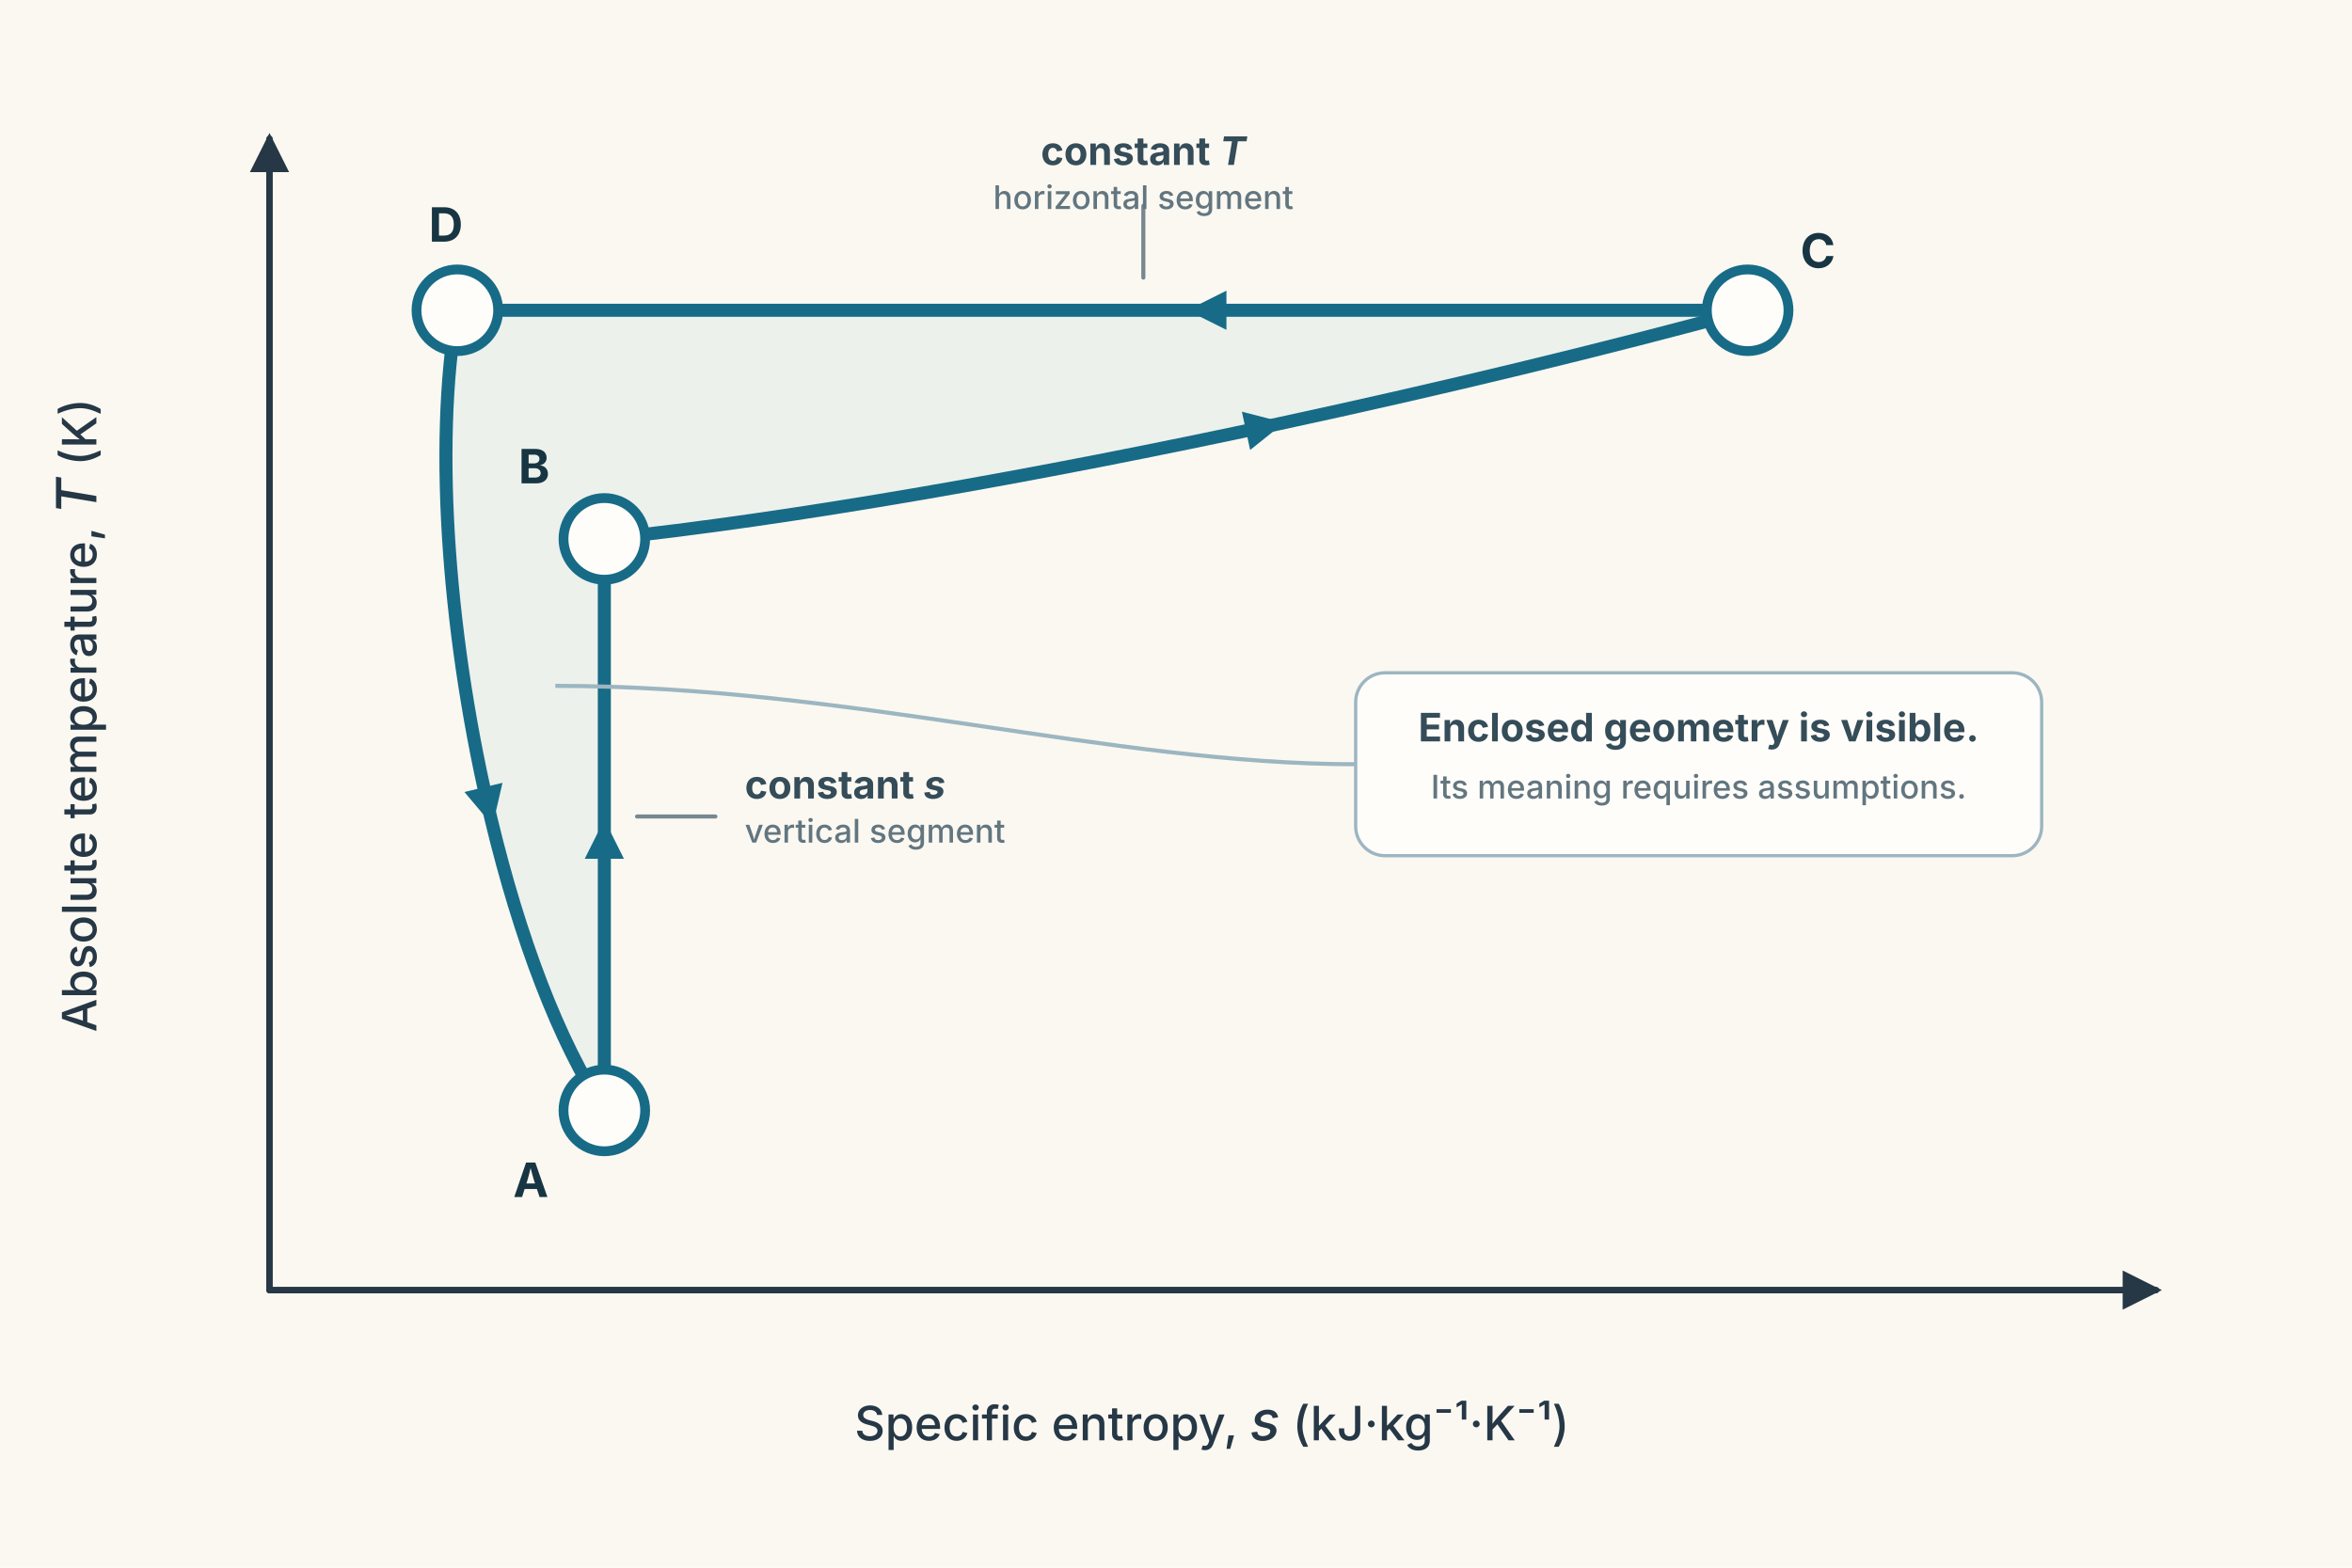
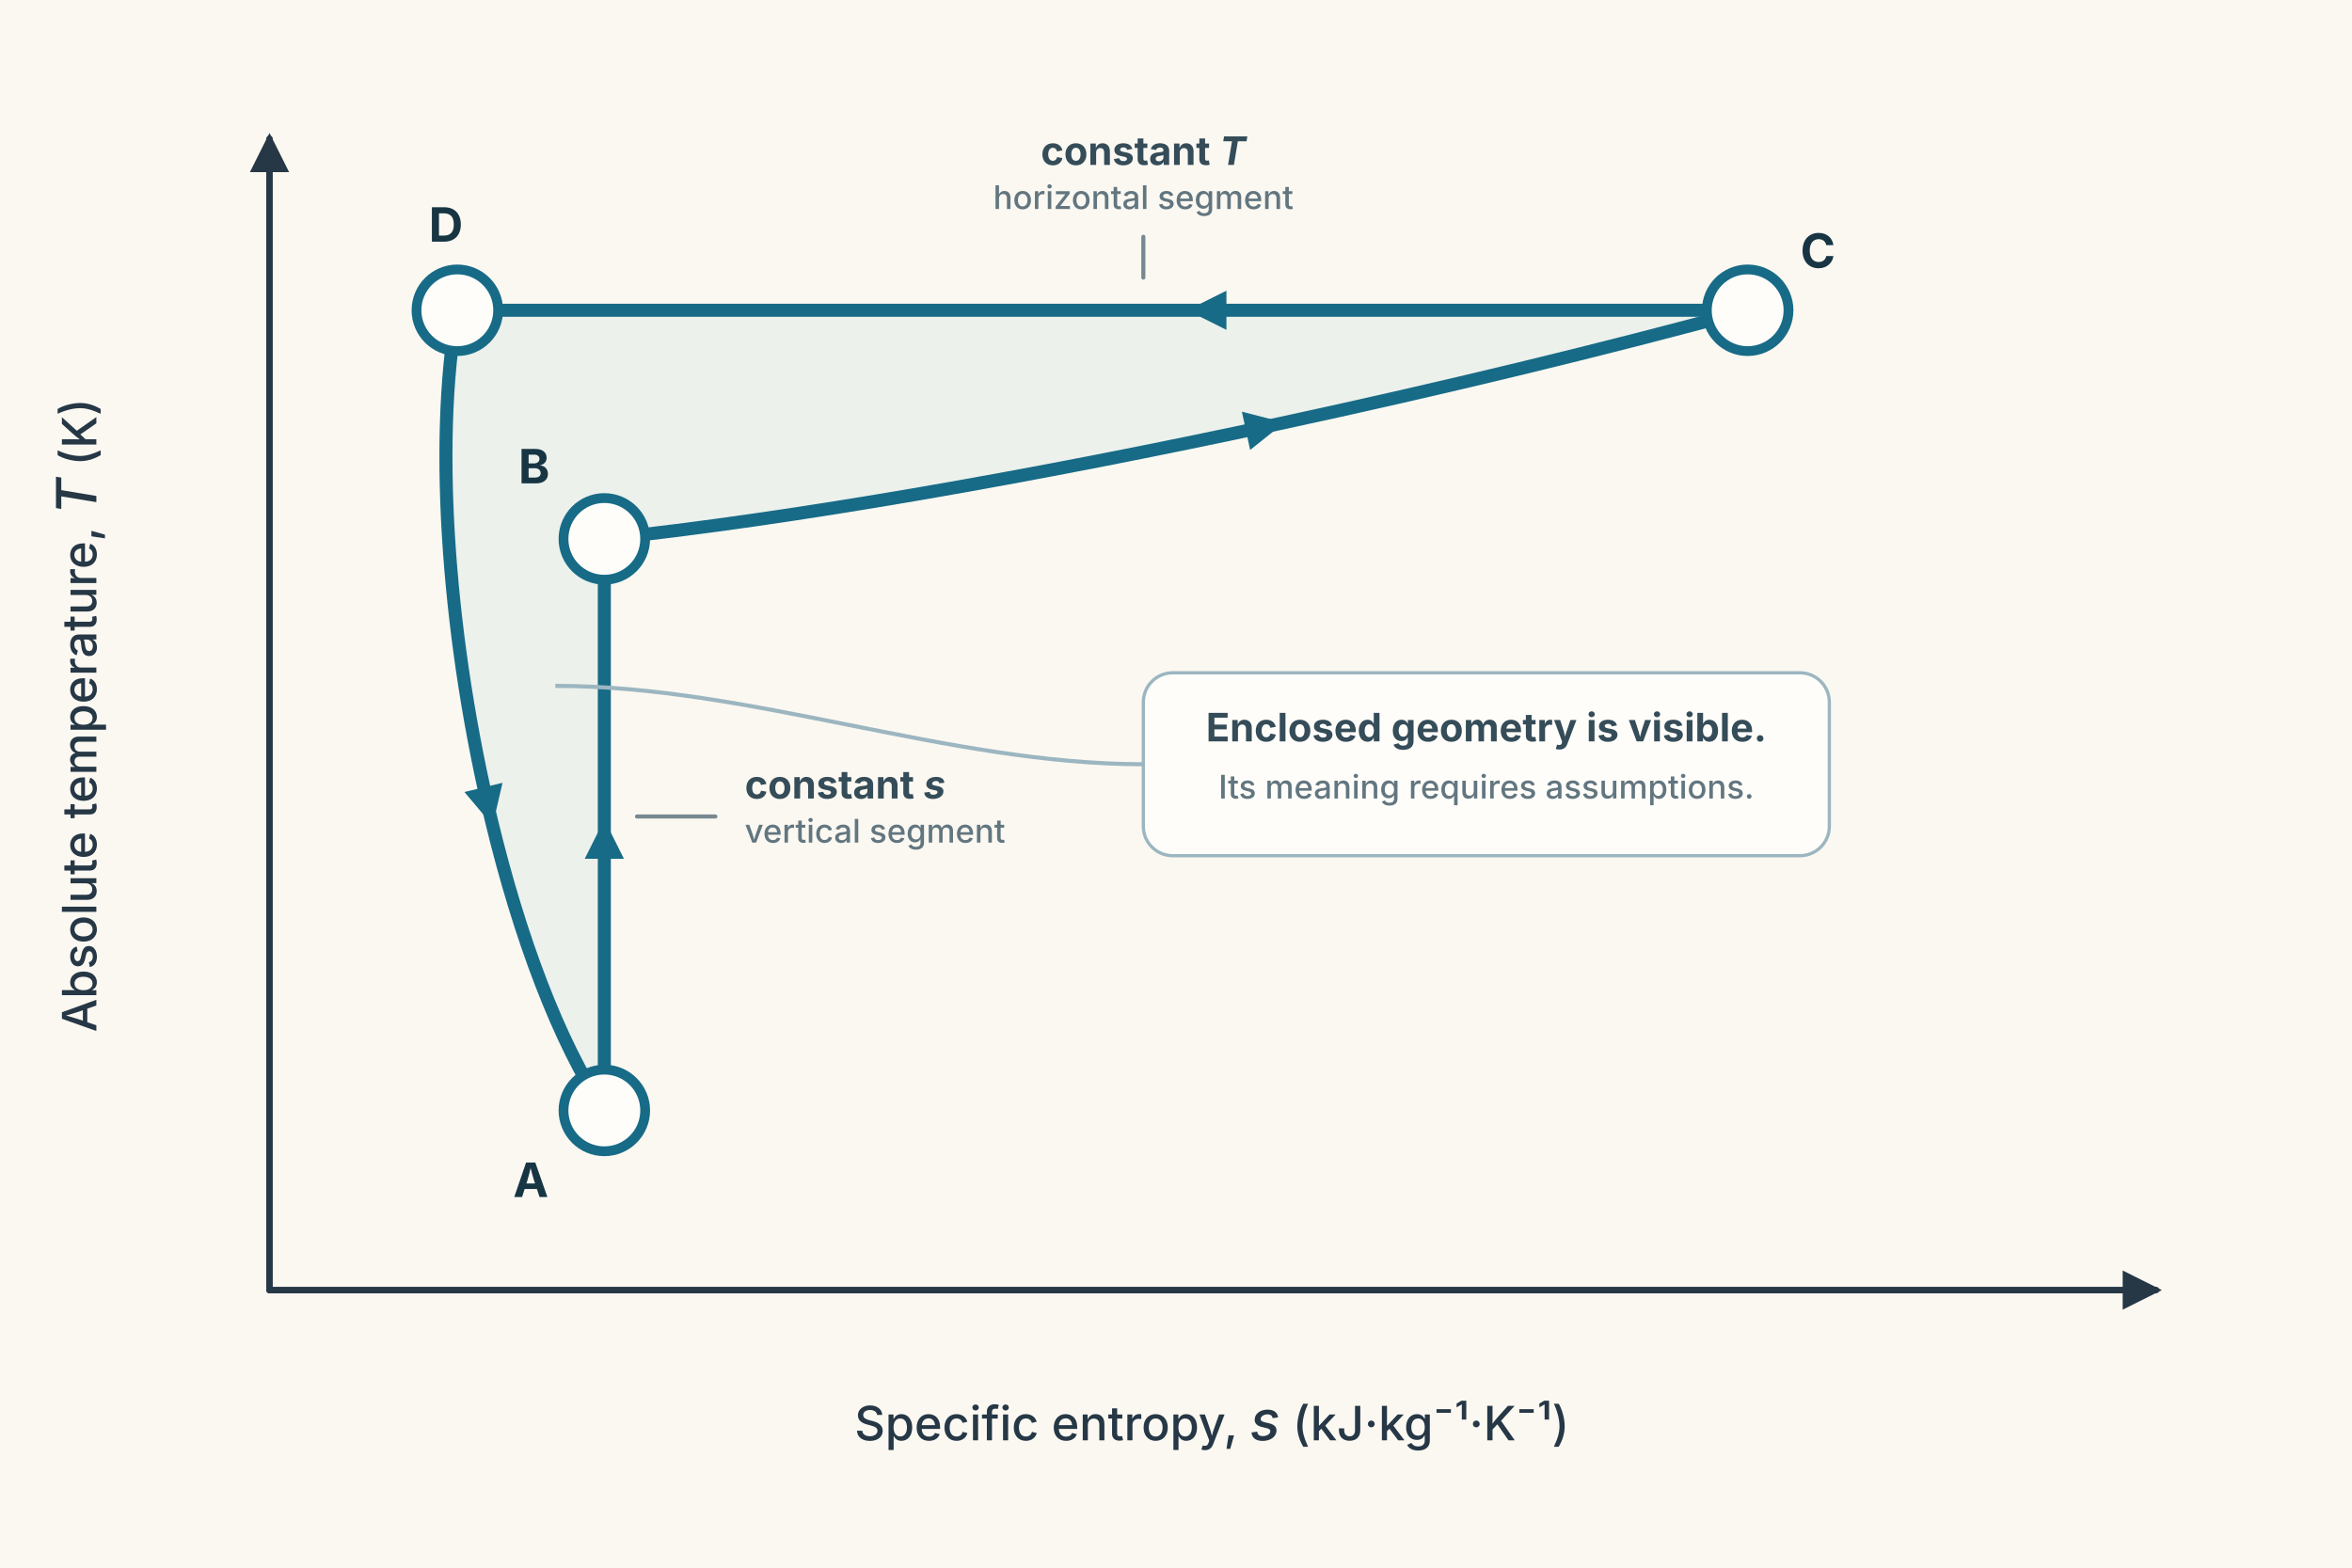
<svg xmlns="http://www.w3.org/2000/svg" width="1440" height="960" viewBox="0 0 1440 960" role="img" aria-labelledby="diagram-title diagram-description">
  <defs>
    <marker id="axis-arrow" viewBox="0 0 10 10" refX="8.5" refY="5" markerUnits="userSpaceOnUse" markerWidth="24" markerHeight="24" orient="auto">
      <path d="M 0 0 L 10 5 L 0 10 Z" fill="#263746" />
    </marker>
    <marker id="process-arrow" viewBox="0 0 10 10" refX="8.7" refY="5" markerUnits="userSpaceOnUse" markerWidth="24" markerHeight="24" orient="auto">
      <path d="M 0 0 L 10 5 L 0 10 Z" fill="#176b87" />
    </marker>
    <style>
      .axis { fill: none; stroke: #263746; stroke-width: 4; stroke-linecap: round; }
      .axis-label { fill: #263746; font: 500 29px system-ui, -apple-system, BlinkMacSystemFont, "Segoe UI", sans-serif; }
      .axis-symbol { font-size: 34px; font-style: italic; }
      .cycle-fill { fill: #5fa8c3; fill-opacity: 0.09; stroke: none; }
      .process { fill: none; stroke: #176b87; stroke-width: 8; stroke-linecap: round; stroke-linejoin: round; }
      .process-with-arrow { marker-mid: url(#process-arrow); }
      .state circle { fill: #fffdfa; stroke: #176b87; stroke-width: 6; }
      .state text { fill: #173543; font: 700 29px system-ui, -apple-system, BlinkMacSystemFont, "Segoe UI", sans-serif; }
      .callout path { fill: none; stroke: #788891; stroke-width: 2.5; stroke-linecap: round; }
      .callout text, .area-note text { fill: #354c59; font: 650 24px system-ui, -apple-system, BlinkMacSystemFont, "Segoe UI", sans-serif; }
      .callout .annotation-detail, .area-note .annotation-detail { fill: #627680; font-size: 20px; font-weight: 450; }
      .area-note path { fill: none; stroke: #9cb6c1; stroke-width: 2.5; }
      .area-note rect { fill: #fffdfa; fill-opacity: 0.96; stroke: #9cb6c1; stroke-width: 2; }
    </style>
  </defs>
  <rect width="1440" height="960" fill="#fbf8f1" />
  <g aria-label="Axes">
    <path class="axis" d="M 165 790 L 1320 790" marker-end="url(#axis-arrow)" />
    <path class="axis" d="M 165 790 L 165 85" marker-end="url(#axis-arrow)" />
    <text class="axis-label" x="742" y="882" text-anchor="middle">
      Specific entropy, <tspan class="axis-symbol">s</tspan> (kJ·kg⁻¹·K⁻¹)
    </text>
    <text class="axis-label" x="59" y="438" text-anchor="middle" transform="rotate(-90 59 438)">
      Absolute temperature, <tspan class="axis-symbol">T</tspan> (K)
    </text>
  </g>
  <g aria-label="Closed process path">
    <path class="cycle-fill" d="M 370 680 L 370 330 C 560 310 850 250 1070 190 L 280 190 C 255 330 300 575 370 680 Z" />
    <path class="process process-with-arrow" d="M 370 680 L 370 505 L 370 330" />
    <path class="process process-with-arrow" d="M 370 330 C 484 318 634 291.6 783.28 259.44 C 882.8 238 982 214 1070 190" />
    <path class="process process-with-arrow" d="M 1070 190 L 730 190 L 280 190" />
    <path class="process process-with-arrow" d="M 280 190 C 265 274 275.2 395.8 300.88 502.48 C 318 573.6 342 638 370 680" />
  </g>
  <g class="annotations" aria-label="Process annotations">
    <g class="callout constant-s">
      <path d="M 390 500 L 438 500" />
      <text x="456" y="489">constant <tspan font-style="italic">s</tspan>
      </text>
      <text x="456" y="516" class="annotation-detail">vertical segment</text>
    </g>
    <g class="callout constant-t">
-       <path d="M 700 170 L 700 126" />
+       <path d="M 700 170 L 700 145" />
      <text x="700" y="101" text-anchor="middle">constant <tspan font-style="italic">T</tspan>
      </text>
      <text x="700" y="128" text-anchor="middle" class="annotation-detail">horizontal segment</text>
    </g>
    <g class="area-note">
-       <path d="M 340 420 C 520 420 680 468 830 468" />
-       <rect x="830" y="412" width="420" height="112" rx="18" />
-       <text x="1040" y="454" text-anchor="middle">Enclosed geometry is visible.</text>
-       <text x="1040" y="489" text-anchor="middle" class="annotation-detail">Its meaning requires assumptions.</text>
+       <path d="M 340 420 C 460 420 580 468 700 468" />
+       <rect x="700" y="412" width="420" height="112" rx="18" />
+       <text x="910" y="454" text-anchor="middle">Enclosed geometry is visible.</text>
+       <text x="910" y="489" text-anchor="middle" class="annotation-detail">Its meaning requires assumptions.</text>
    </g>
  </g>
  <g aria-label="States">
    <g class="state" transform="translate(370 680)">
      <circle r="25" />
      <text x="-45" y="53" text-anchor="middle">A</text>
    </g>
    <g class="state" transform="translate(370 330)">
      <circle r="25" />
      <text x="-43" y="-34" text-anchor="middle">B</text>
    </g>
    <g class="state" transform="translate(1070 190)">
      <circle r="25" />
      <text x="43" y="-26" text-anchor="middle">C</text>
    </g>
    <g class="state" transform="translate(280 190)">
      <circle r="25" />
      <text x="-7" y="-42" text-anchor="middle">D</text>
    </g>
  </g>
</svg>
